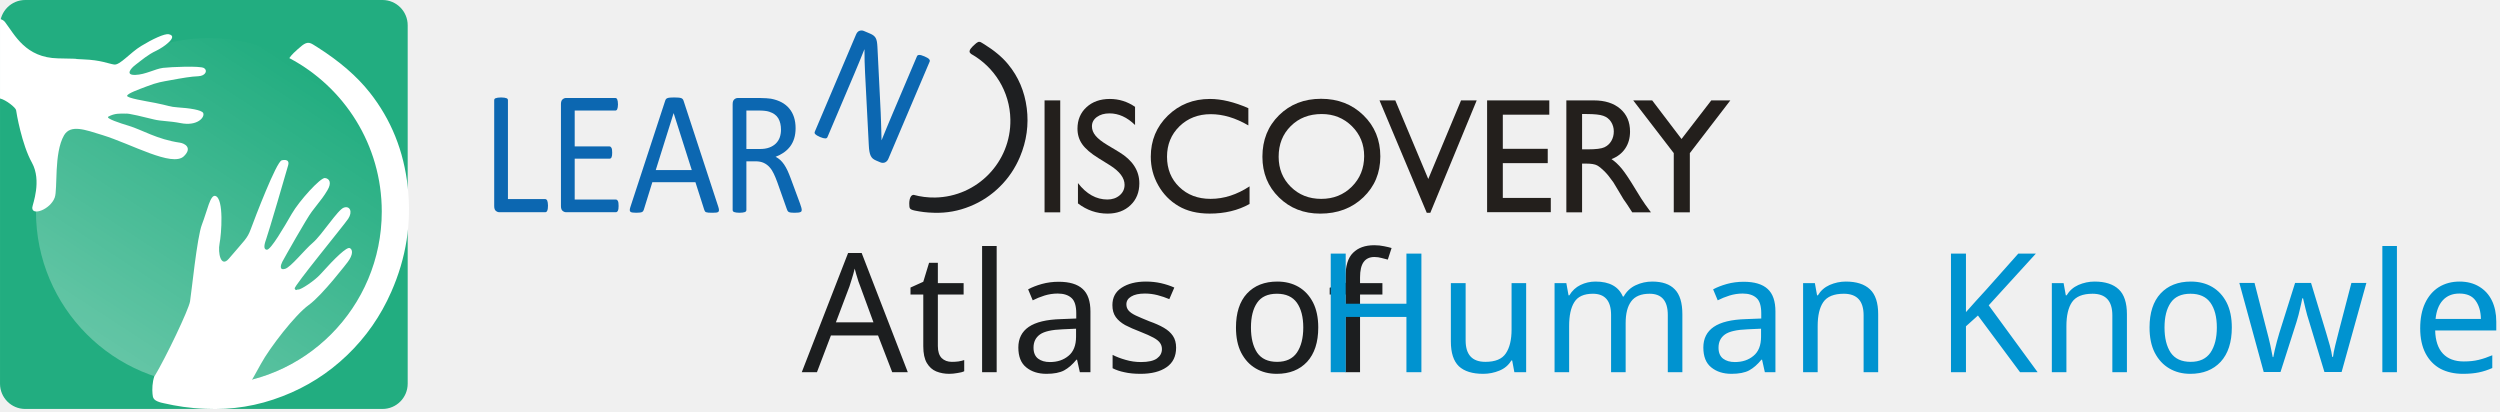
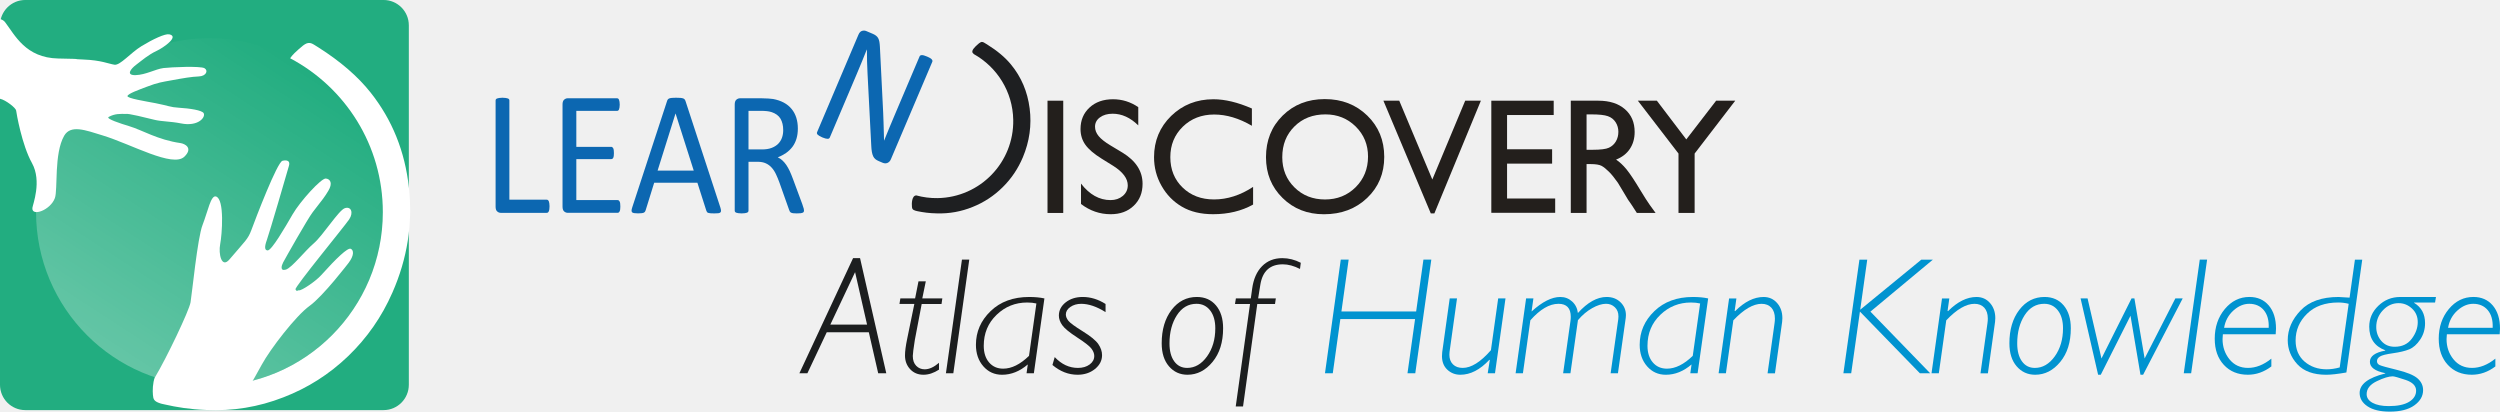
- <svg xmlns="http://www.w3.org/2000/svg" xmlns:xlink="http://www.w3.org/1999/xlink" version="1.1" id="Layer_1" x="0px" y="0px" width="195.598px" height="32.221px" viewBox="-4.497 -4.532 195.598 32.221" enable-background="new -4.497 -4.532 195.598 32.221" xml:space="preserve">
-   <symbol id="Atlas" viewBox="-11.504 -11.468 23.008 22.935">
+ <svg xmlns="http://www.w3.org/2000/svg" xmlns:xlink="http://www.w3.org/1999/xlink" version="1.1" id="Layer_1" x="0px" y="0px" width="195.045px" height="32.114px" viewBox="-4.496 -4.532 195.045 32.114" enable-background="new -4.496 -4.532 195.045 32.114" xml:space="preserve">
+   <symbol id="Atlas" viewBox="-11.504 -11.468 23.008 22.936">
    <g>
-       <path fill="#22AD80" d="M-11.504-10.047c0-0.783,0.635-1.418,1.418-1.418h20.098c0.783,0,1.418,0.635,1.418,1.418v20.098    c0,0.781-0.635,1.416-1.418,1.416h-20.098c-0.783,0-1.418-0.635-1.418-1.416V-10.047z" />
+       <path fill="#22AD80" d="M-11.504-10.046c0-0.783,0.635-1.418,1.418-1.418h20.098c0.783,0,1.418,0.635,1.418,1.418v20.098    c0,0.781-0.635,1.416-1.418,1.416h-20.098c-0.783,0-1.418-0.635-1.418-1.416V-10.046z" />
    </g>
-     <path id="Around_Globe_8_" display="none" fill="none" stroke="#FFFFFF" stroke-width="0.75" stroke-miterlimit="10" d="   M0.246,9.332c-5.363,0-9.727-4.363-9.727-9.727s4.363-9.729,9.727-9.729c5.362,0,9.726,4.363,9.726,9.729   C9.972,4.969,5.607,9.332,0.246,9.332z" />
-     <path id="Around_Globe_7_" display="none" fill="#FFFFFF" d="M0.246-10.621c-5.64,0-10.227,4.588-10.227,10.229   c0,5.639,4.587,10.227,10.227,10.227c5.638,0,10.226-4.586,10.226-10.227S5.884-10.621,0.246-10.621z M0.246,9.332   c-5.363,0-9.727-4.363-9.727-9.727s4.363-9.729,9.727-9.729c5.362,0,9.726,4.363,9.726,9.729C9.972,4.969,5.607,9.332,0.246,9.332z   " />
-     <linearGradient id="Around_Globe_1_" gradientUnits="userSpaceOnUse" x1="5.542" y1="7.76" x2="-5.051" y2="-8.551">
+     <path id="Around_Globe_3_" display="none" fill="none" stroke="#FFFFFF" stroke-width="0.75" stroke-miterlimit="10" d="   M0.246,9.333c-5.363,0-9.727-4.363-9.727-9.727c0-5.364,4.363-9.729,9.727-9.729c5.362,0,9.726,4.363,9.726,9.729   C9.972,4.97,5.607,9.333,0.246,9.333z" />
+     <path id="Around_Globe_2_" display="none" fill="#FFFFFF" d="M0.246-10.62c-5.64,0-10.227,4.588-10.227,10.229   c0,5.639,4.587,10.227,10.227,10.227c5.638,0,10.226-4.586,10.226-10.227C10.472-6.032,5.884-10.62,0.246-10.62z M0.246,9.333   c-5.363,0-9.727-4.363-9.727-9.727c0-5.364,4.363-9.729,9.727-9.729c5.362,0,9.726,4.363,9.726,9.729   C9.972,4.97,5.607,9.333,0.246,9.333z" />
+     <linearGradient id="Around_Globe_4_" gradientUnits="userSpaceOnUse" x1="5.542" y1="7.761" x2="-5.051" y2="-8.551">
      <stop offset="0" style="stop-color:#FFFFFF;stop-opacity:0" />
      <stop offset="1" style="stop-color:#FFFFFF" />
    </linearGradient>
-     <path id="Around_Globe_6_" opacity="0.3" fill="url(#Around_Globe_1_)" d="M0.246,9.332c-5.363,0-9.727-4.363-9.727-9.727   s4.363-9.729,9.727-9.729c5.362,0,9.726,4.363,9.726,9.729C9.972,4.969,5.607,9.332,0.246,9.332z" />
-     <path id="Left_Hand_2_" fill="#FFFFFF" d="M-11.504,10.398V5.945c0.332-0.074,0.887-0.514,0.905-0.656   c0.017-0.146,0.319-1.924,0.89-2.943c0.568-1.023,0.035-2.338,0.021-2.51c-0.038-0.504,1.021-0.117,1.264,0.557   c0.17,0.475-0.056,2.492,0.522,3.486c0.368,0.625,1.177,0.316,2.153,0.016c1.627-0.496,3.938-1.82,4.59-1.188   c0.505,0.49,0.019,0.723-0.217,0.758c-1.301,0.186-2.123,0.721-2.9,0.953c-0.451,0.135-1.311,0.412-1.131,0.51   C-5.055,5.119-4.76,5.102-4.4,5.094c0,0-0.048,0.074,1.559-0.326c0.409-0.102,0.883-0.082,1.488-0.203   c0.964-0.193,1.391,0.34,1.277,0.568c-0.086,0.17-0.776,0.271-1.422,0.312c-0.432,0.023-0.569,0.113-1.273,0.25   C-3.311,5.799-4.391,5.967-4.353,6.1c0.039,0.135,0.642,0.346,1.075,0.512c0.643,0.25,0.934,0.277,1.298,0.346   c0.8,0.146,1.212,0.217,1.632,0.234c0.42,0.02,0.538,0.334,0.314,0.461c-0.223,0.129-1.84,0.061-2.299,0.008   c-0.457-0.059-0.986-0.377-1.562-0.395S-4.156,7.629-3.873,7.84c0.341,0.254,0.67,0.555,1.168,0.787   c0.354,0.164,1.287,0.801,0.693,0.92c-0.228,0.047-0.912-0.271-1.549-0.658c-0.635-0.387-1.199-1.09-1.523-1.041   C-5.407,7.895-5.826,8.1-6.812,8.137c-0.984,0.037,0.41,0.021-1.426,0.057s-2.434,1.32-2.985,2.037   C-11.273,10.295-11.373,10.377-11.504,10.398z" />
-     <path id="Right_Hand_2_" fill="#FFFFFF" d="M2.076-10.855c0,0,0.611,1.025,1.101,1.924C3.664-8.037,5.099-6.184,5.86-5.639   c0.765,0.545,2.197,2.414,2.197,2.414C8.369-2.811,8.343-2.52,8.172-2.445c-0.17,0.076-0.799-0.52-1.661-1.477   C6.199-4.268,5.42-4.787,5.274-4.768C5.172-4.756,5.158-4.873,5.072-4.713c-0.062,0.119,2.743,3.516,3.01,3.91   c0.265,0.395,0.099,0.748-0.246,0.627C7.494-0.293,6.607-1.709,6.093-2.145C5.61-2.553,4.863-3.512,4.531-3.609   c-0.334-0.098-0.248,0.217-0.152,0.4S5.774-0.73,6.041-0.395c0.603,0.77,0.66,0.842,0.871,1.189c0.26,0.43,0.117,0.662-0.137,0.691   C6.521,1.514,5.33,0.207,4.908-0.523c-0.423-0.73-1.175-2.025-1.4-2.014C3.357-2.525,3.31-2.379,3.465-1.955   c0.152,0.424,1.129,3.752,1.242,4.158c0.111,0.406-0.363,0.273-0.363,0.273C4.049,2.414,2.828-0.77,2.601-1.387   C2.402-1.922,2.26-1.992,1.369-3.039C0.92-3.568,0.744-2.713,0.847-2.188c0.104,0.521,0.258,2.52-0.235,2.668   C0.322,0.566,0.162-0.334-0.145-1.123c-0.279-0.713-0.589-3.846-0.669-4.314c-0.08-0.471-1.347-3.115-1.997-4.195v-0.717   L2.076-10.855z" />
-     <path id="D_2_" fill="#FFFFFF" d="M11.434,0.977c-0.221,2.021-0.936,3.789-2.146,5.312c-0.715,0.9-1.691,1.742-2.932,2.527   c-0.078,0.051-0.156,0.1-0.254,0.158c-0.309,0.193-0.479,0.07-0.859-0.268C5.127,8.604,4.906,8.41,4.771,8.209   c3.092-1.629,5.2-4.869,5.2-8.604c0-5.373-4.354-9.729-9.726-9.729c-1.07,0-2.098,0.18-3.061,0.498   c-0.125-0.318-0.132-0.758-0.109-0.992c0.021-0.221,0.043-0.35,0.396-0.465c0.07-0.023,0.066-0.023,0.247-0.062   c0.676-0.156,1.446-0.279,2.33-0.311c1.499-0.072,2.946,0.162,4.341,0.705c1.361,0.52,2.574,1.287,3.634,2.301   s1.888,2.197,2.485,3.555C11.348-2.996,11.656-1.037,11.434,0.977z" />
+     <path id="Around_Globe_1_" opacity="0.3" fill="url(#Around_Globe_4_)" enable-background="new    " d="M0.246,9.333   c-5.363,0-9.727-4.363-9.727-9.727c0-5.364,4.363-9.729,9.727-9.729c5.362,0,9.726,4.363,9.726,9.729   C9.972,4.97,5.607,9.333,0.246,9.333z" />
+     <path id="Left_Hand_1_" fill="#FFFFFF" d="M-11.504,10.399V5.946c0.332-0.074,0.887-0.515,0.905-0.656   c0.017-0.146,0.319-1.924,0.89-2.943c0.568-1.022,0.035-2.338,0.021-2.51C-9.726-0.667-8.667-0.28-8.424,0.394   c0.17,0.476-0.056,2.492,0.522,3.486c0.368,0.625,1.177,0.316,2.153,0.016c1.627-0.495,3.938-1.819,4.59-1.188   c0.505,0.49,0.019,0.723-0.217,0.758c-1.301,0.187-2.123,0.721-2.9,0.953c-0.451,0.135-1.311,0.412-1.131,0.51   C-5.055,5.12-4.76,5.103-4.4,5.095c0,0-0.048,0.074,1.559-0.326c0.409-0.102,0.883-0.082,1.488-0.202   c0.964-0.193,1.391,0.34,1.277,0.567c-0.086,0.17-0.776,0.271-1.422,0.312c-0.432,0.022-0.569,0.112-1.273,0.25   c-0.54,0.104-1.62,0.271-1.582,0.404c0.039,0.136,0.642,0.347,1.075,0.513c0.643,0.25,0.934,0.276,1.298,0.346   c0.8,0.146,1.212,0.217,1.632,0.234c0.42,0.02,0.538,0.334,0.314,0.461c-0.223,0.129-1.84,0.061-2.299,0.008   c-0.457-0.06-0.986-0.377-1.562-0.396C-4.471,7.249-4.156,7.63-3.873,7.841c0.341,0.254,0.67,0.555,1.168,0.787   c0.354,0.164,1.287,0.801,0.693,0.92C-2.24,9.595-2.924,9.277-3.561,8.89C-4.196,8.503-4.76,7.8-5.084,7.849   c-0.323,0.047-0.742,0.252-1.728,0.289c-0.984,0.037,0.41,0.021-1.426,0.058c-1.836,0.036-2.434,1.319-2.985,2.037   C-11.273,10.296-11.373,10.378-11.504,10.399z" />
+     <path id="Right_Hand_1_" fill="#FFFFFF" d="M2.076-10.854c0,0,0.611,1.025,1.101,1.925C3.664-8.036,5.099-6.183,5.86-5.638   c0.765,0.545,2.197,2.414,2.197,2.414C8.369-2.81,8.343-2.519,8.172-2.444c-0.17,0.076-0.799-0.52-1.661-1.477   C6.199-4.267,5.42-4.786,5.274-4.767C5.172-4.755,5.158-4.872,5.072-4.712c-0.062,0.119,2.743,3.516,3.01,3.91   c0.265,0.395,0.099,0.748-0.246,0.627C7.494-0.292,6.607-1.708,6.093-2.144C5.61-2.552,4.863-3.511,4.531-3.608   c-0.334-0.098-0.248,0.218-0.152,0.4c0.096,0.183,1.395,2.479,1.662,2.814c0.603,0.77,0.66,0.842,0.871,1.188   c0.26,0.43,0.117,0.662-0.137,0.691C6.521,1.515,5.33,0.208,4.908-0.522c-0.423-0.729-1.175-2.024-1.4-2.014   C3.357-2.524,3.31-2.378,3.465-1.954C3.617-1.53,4.594,1.798,4.707,2.204C4.818,2.61,4.344,2.477,4.344,2.477   C4.049,2.415,2.828-0.769,2.601-1.386C2.402-1.921,2.26-1.991,1.369-3.038C0.92-3.567,0.744-2.712,0.847-2.188   c0.104,0.521,0.258,2.521-0.235,2.669c-0.29,0.086-0.45-0.814-0.757-1.604c-0.279-0.713-0.589-3.846-0.669-4.313   c-0.08-0.472-1.347-3.115-1.997-4.195v-0.717L2.076-10.854z" />
+     <path id="D_1_" fill="#FFFFFF" d="M11.434,0.978c-0.221,2.021-0.936,3.789-2.146,5.312c-0.715,0.9-1.691,1.742-2.932,2.527   C6.278,8.868,6.2,8.917,6.102,8.975c-0.309,0.193-0.479,0.07-0.859-0.268C5.127,8.604,4.906,8.411,4.771,8.21   c3.092-1.629,5.2-4.869,5.2-8.604c0-5.373-4.354-9.729-9.726-9.729c-1.07,0-2.098,0.18-3.061,0.498   c-0.125-0.318-0.132-0.758-0.109-0.992c0.021-0.221,0.043-0.35,0.396-0.465c0.07-0.023,0.066-0.023,0.247-0.062   c0.676-0.156,1.446-0.279,2.33-0.312c1.499-0.072,2.946,0.162,4.341,0.705c1.361,0.52,2.574,1.287,3.634,2.301   c1.06,1.015,1.888,2.197,2.485,3.556C11.348-2.995,11.656-1.036,11.434,0.978z" />
  </symbol>
-   <symbol id="Logo" viewBox="-42.827 -6.346 85.654 12.691">
-     <g id="_x2D_23_xB0__3_">
+   <symbol id="Logo" viewBox="-42.828 -6.346 85.656 12.69">
+     <g id="_x2D_23_xB0__1_">
      <g>
-         <path fill="#0C67B1" d="M-39.102-5.792c0-0.08-0.005-0.149-0.013-0.203c-0.007-0.057-0.02-0.103-0.036-0.142     c-0.016-0.038-0.037-0.066-0.061-0.086c-0.025-0.018-0.053-0.026-0.087-0.026h-3.174c-0.085,0-0.166,0.03-0.242,0.094     c-0.077,0.062-0.114,0.175-0.114,0.333v7.329c0,0.033,0.007,0.062,0.021,0.087c0.016,0.023,0.041,0.042,0.078,0.057     c0.038,0.015,0.087,0.027,0.149,0.037c0.064,0.011,0.139,0.016,0.228,0.016c0.092,0,0.169-0.005,0.229-0.016     c0.062-0.01,0.11-0.022,0.148-0.037c0.037-0.015,0.062-0.033,0.078-0.057c0.014-0.025,0.021-0.054,0.021-0.087v-6.845h2.576     c0.034,0,0.062-0.011,0.085-0.028c0.025-0.018,0.044-0.045,0.062-0.078c0.016-0.036,0.027-0.082,0.036-0.139     C-39.107-5.641-39.102-5.71-39.102-5.792z" />
-         <path fill="#0C67B1" d="M-34.209-5.814c0-0.073-0.003-0.14-0.011-0.194c-0.007-0.054-0.021-0.1-0.039-0.137     c-0.018-0.036-0.041-0.062-0.063-0.08c-0.025-0.017-0.05-0.023-0.08-0.023h-3.448c-0.085,0-0.165,0.032-0.24,0.094     c-0.076,0.062-0.114,0.175-0.114,0.333v7.061c0,0.158,0.038,0.27,0.114,0.332c0.075,0.064,0.155,0.096,0.24,0.096h3.409     c0.029,0,0.057-0.009,0.08-0.023c0.024-0.018,0.044-0.044,0.059-0.08c0.014-0.037,0.026-0.083,0.035-0.138     c0.009-0.056,0.015-0.124,0.015-0.204c0-0.074-0.006-0.139-0.015-0.193s-0.021-0.1-0.035-0.135     c-0.015-0.035-0.034-0.06-0.059-0.077c-0.023-0.017-0.051-0.023-0.08-0.023h-2.81v-2.484h2.408c0.03,0,0.058-0.009,0.082-0.027     c0.023-0.02,0.043-0.044,0.061-0.076c0.017-0.033,0.028-0.078,0.036-0.135c0.007-0.058,0.011-0.125,0.011-0.201     c0-0.075-0.004-0.138-0.011-0.19c-0.008-0.054-0.02-0.097-0.036-0.129c-0.018-0.033-0.037-0.057-0.061-0.071     c-0.024-0.014-0.052-0.021-0.082-0.021h-2.408v-2.832h2.849c0.03,0,0.057-0.008,0.08-0.023c0.022-0.018,0.044-0.043,0.063-0.078     c0.019-0.034,0.032-0.078,0.039-0.134C-34.212-5.665-34.209-5.733-34.209-5.814z" />
-         <path fill="#0C67B1" d="M-27.299-5.877c0.028-0.089,0.044-0.162,0.046-0.218c0.002-0.055-0.013-0.096-0.041-0.124     c-0.03-0.028-0.078-0.047-0.147-0.056c-0.069-0.007-0.16-0.012-0.274-0.012c-0.115,0-0.206,0.003-0.275,0.009     c-0.067,0.007-0.119,0.018-0.155,0.03c-0.035,0.014-0.061,0.033-0.078,0.059c-0.016,0.024-0.032,0.055-0.046,0.093l-0.616,1.926     h-2.986l-0.59-1.901c-0.011-0.037-0.024-0.069-0.044-0.096c-0.018-0.025-0.045-0.049-0.08-0.068     c-0.036-0.018-0.086-0.03-0.149-0.037c-0.064-0.009-0.149-0.014-0.253-0.014c-0.107,0-0.194,0.007-0.264,0.016     c-0.069,0.011-0.117,0.03-0.145,0.059c-0.028,0.028-0.04,0.069-0.039,0.125c0.002,0.055,0.019,0.128,0.049,0.217l2.408,7.353     c0.014,0.045,0.033,0.082,0.059,0.111c0.022,0.027,0.059,0.051,0.104,0.066c0.047,0.016,0.105,0.027,0.179,0.033     c0.07,0.007,0.163,0.01,0.273,0.01c0.119,0,0.218-0.003,0.294-0.01c0.078-0.006,0.141-0.018,0.19-0.033     c0.048-0.016,0.084-0.04,0.11-0.07c0.025-0.03,0.046-0.068,0.061-0.113L-27.299-5.877z M-30.393,0.614h-0.005l-1.237-3.944h2.497     L-30.393,0.614z" />
-         <path fill="#0C67B1" d="M-21.518-6.091c0-0.032-0.006-0.062-0.017-0.085c-0.012-0.025-0.035-0.045-0.072-0.061     c-0.038-0.019-0.089-0.029-0.155-0.038c-0.065-0.007-0.154-0.012-0.267-0.012c-0.097,0-0.175,0.005-0.235,0.012     c-0.061,0.009-0.11,0.021-0.147,0.039c-0.037,0.02-0.066,0.045-0.086,0.077c-0.021,0.033-0.037,0.074-0.053,0.122l-0.661,1.866     c-0.076,0.212-0.158,0.407-0.241,0.583c-0.082,0.179-0.182,0.332-0.298,0.46c-0.113,0.128-0.249,0.228-0.404,0.299     c-0.154,0.071-0.341,0.108-0.561,0.108h-0.639v-3.371c0-0.032-0.007-0.062-0.025-0.085c-0.016-0.025-0.042-0.045-0.076-0.06     C-25.49-6.249-25.539-6.26-25.6-6.271c-0.062-0.011-0.139-0.016-0.23-0.016c-0.093,0-0.17,0.005-0.23,0.016     s-0.11,0.021-0.147,0.035c-0.035,0.015-0.062,0.034-0.076,0.06c-0.017,0.022-0.023,0.053-0.023,0.085v7.329     c0,0.158,0.039,0.27,0.114,0.332c0.076,0.064,0.156,0.096,0.242,0.096h1.526c0.182,0,0.331-0.006,0.452-0.016     c0.12-0.01,0.229-0.021,0.324-0.033c0.277-0.053,0.523-0.137,0.737-0.251c0.212-0.114,0.39-0.259,0.534-0.435     c0.146-0.175,0.252-0.376,0.325-0.603c0.071-0.226,0.108-0.477,0.108-0.749c0-0.266-0.033-0.504-0.098-0.714     c-0.064-0.208-0.158-0.395-0.279-0.556c-0.123-0.161-0.269-0.301-0.439-0.42c-0.17-0.117-0.361-0.219-0.571-0.299     c0.119-0.057,0.226-0.13,0.321-0.217c0.097-0.089,0.186-0.192,0.27-0.315c0.083-0.123,0.162-0.264,0.236-0.422     c0.073-0.16,0.147-0.338,0.221-0.539l0.645-1.742c0.052-0.148,0.085-0.25,0.1-0.311C-21.524-6.013-21.518-6.059-21.518-6.091z      M-22.956-0.53c0,0.31-0.062,0.571-0.187,0.787c-0.127,0.213-0.338,0.366-0.634,0.46c-0.093,0.029-0.197,0.051-0.313,0.061     c-0.117,0.014-0.271,0.02-0.459,0.02h-0.805v-2.666h0.933c0.251,0,0.47,0.032,0.653,0.1c0.182,0.068,0.335,0.162,0.457,0.281     c0.121,0.121,0.212,0.262,0.27,0.426C-22.984-0.898-22.956-0.723-22.956-0.53z" />
-         <path fill="#0C67B1" d="M-15.511-2.536c-0.031-0.076-0.069-0.136-0.115-0.178c-0.045-0.043-0.093-0.073-0.145-0.093     c-0.052-0.018-0.103-0.023-0.154-0.02c-0.052,0.003-0.102,0.016-0.148,0.035l-0.29,0.123c-0.092,0.039-0.167,0.084-0.228,0.134     c-0.059,0.05-0.108,0.115-0.147,0.193c-0.039,0.082-0.068,0.182-0.091,0.303c-0.021,0.119-0.036,0.268-0.043,0.443l-0.258,5.001     c-0.015,0.259-0.025,0.528-0.032,0.809c-0.009,0.279-0.011,0.549-0.009,0.811l-0.011,0.005c-0.108-0.274-0.221-0.552-0.337-0.835     c-0.115-0.283-0.232-0.562-0.351-0.841l-1.867-4.399c-0.011-0.024-0.028-0.048-0.053-0.065c-0.025-0.018-0.058-0.027-0.097-0.025     c-0.041,0-0.089,0.009-0.149,0.023c-0.059,0.015-0.132,0.039-0.219,0.076c-0.086,0.038-0.155,0.071-0.207,0.105     c-0.051,0.032-0.09,0.062-0.117,0.089c-0.028,0.026-0.043,0.056-0.046,0.086c-0.006,0.03-0.002,0.06,0.011,0.085l2.854,6.724     c0.063,0.15,0.147,0.241,0.252,0.271c0.104,0.031,0.201,0.027,0.292-0.012l0.435-0.184c0.102-0.043,0.182-0.088,0.242-0.137     c0.062-0.048,0.108-0.105,0.146-0.171c0.036-0.066,0.064-0.149,0.082-0.247c0.018-0.1,0.03-0.219,0.037-0.357l0.192-3.857     c0.013-0.236,0.023-0.466,0.034-0.688c0.011-0.225,0.018-0.444,0.024-0.659c0.006-0.216,0.011-0.428,0.019-0.636     c0.007-0.21,0.012-0.418,0.016-0.628l0.005-0.004c0.12,0.301,0.246,0.61,0.382,0.933c0.133,0.322,0.263,0.63,0.39,0.928     l1.678,3.953c0.011,0.027,0.029,0.047,0.052,0.064c0.025,0.016,0.058,0.025,0.099,0.028c0.041,0.001,0.092-0.005,0.15-0.021     c0.06-0.016,0.132-0.043,0.223-0.081c0.079-0.034,0.146-0.067,0.199-0.099c0.056-0.032,0.095-0.063,0.12-0.094     c0.024-0.031,0.04-0.061,0.046-0.089c0.004-0.028,0.002-0.056-0.011-0.082L-15.511-2.536z" />
+         <path fill="#0C67B1" d="M-39.101-5.792c0-0.08-0.005-0.149-0.013-0.203c-0.007-0.057-0.02-0.103-0.036-0.142     c-0.016-0.038-0.037-0.066-0.061-0.086c-0.025-0.019-0.053-0.026-0.087-0.026h-3.174c-0.085,0-0.166,0.03-0.242,0.094     c-0.077,0.062-0.114,0.175-0.114,0.333v7.329c0,0.033,0.007,0.062,0.021,0.087c0.016,0.023,0.041,0.042,0.078,0.058     c0.038,0.015,0.087,0.026,0.149,0.037c0.064,0.011,0.139,0.016,0.228,0.016c0.092,0,0.169-0.005,0.229-0.016     c0.062-0.011,0.11-0.022,0.148-0.037c0.037-0.016,0.062-0.033,0.078-0.058c0.014-0.024,0.021-0.054,0.021-0.087v-6.845h2.576     c0.034,0,0.062-0.011,0.085-0.028c0.025-0.018,0.044-0.045,0.062-0.078c0.016-0.036,0.027-0.082,0.036-0.139     C-39.106-5.641-39.101-5.71-39.101-5.792z" />
+         <path fill="#0C67B1" d="M-34.208-5.814c0-0.072-0.003-0.14-0.011-0.193c-0.007-0.054-0.021-0.101-0.039-0.137     c-0.018-0.036-0.041-0.062-0.063-0.08c-0.025-0.018-0.05-0.023-0.08-0.023h-3.448c-0.085,0-0.165,0.032-0.24,0.094     c-0.076,0.062-0.114,0.176-0.114,0.333V1.24c0,0.158,0.038,0.27,0.114,0.332c0.075,0.063,0.155,0.096,0.24,0.096h3.409     c0.029,0,0.057-0.009,0.08-0.023c0.024-0.018,0.044-0.044,0.059-0.079c0.014-0.037,0.026-0.083,0.035-0.139     c0.009-0.056,0.015-0.124,0.015-0.204c0-0.073-0.006-0.139-0.015-0.192c-0.009-0.055-0.021-0.101-0.035-0.136     c-0.015-0.034-0.034-0.06-0.059-0.076c-0.023-0.018-0.051-0.023-0.08-0.023h-2.81v-2.484h2.408c0.03,0,0.058-0.009,0.082-0.026     c0.023-0.021,0.043-0.044,0.061-0.076c0.017-0.033,0.028-0.078,0.036-0.135c0.007-0.059,0.011-0.125,0.011-0.201     c0-0.075-0.004-0.138-0.011-0.19c-0.008-0.054-0.02-0.097-0.036-0.129c-0.018-0.033-0.037-0.057-0.061-0.07     c-0.024-0.015-0.052-0.021-0.082-0.021h-2.408v-2.832h2.849c0.03,0,0.057-0.008,0.08-0.022c0.022-0.019,0.044-0.043,0.063-0.078     c0.019-0.034,0.032-0.078,0.039-0.135C-34.211-5.665-34.208-5.733-34.208-5.814z" />
+         <path fill="#0C67B1" d="M-27.298-5.877c0.028-0.089,0.044-0.162,0.046-0.218s-0.013-0.097-0.041-0.124     c-0.03-0.028-0.078-0.047-0.147-0.057c-0.069-0.007-0.16-0.012-0.274-0.012c-0.115,0-0.206,0.003-0.275,0.009     c-0.067,0.007-0.119,0.019-0.155,0.03c-0.035,0.014-0.061,0.033-0.078,0.059c-0.016,0.024-0.032,0.056-0.046,0.094l-0.616,1.926     h-2.986l-0.59-1.901c-0.011-0.037-0.024-0.068-0.044-0.096c-0.018-0.025-0.045-0.049-0.08-0.068     c-0.036-0.018-0.086-0.029-0.149-0.037c-0.064-0.009-0.149-0.014-0.253-0.014c-0.107,0-0.194,0.007-0.264,0.017     c-0.069,0.011-0.117,0.029-0.145,0.059c-0.028,0.028-0.04,0.069-0.039,0.125c0.002,0.055,0.019,0.128,0.049,0.217l2.408,7.354     c0.014,0.045,0.033,0.082,0.059,0.11c0.022,0.027,0.059,0.052,0.104,0.066c0.047,0.016,0.105,0.027,0.179,0.033     c0.07,0.007,0.163,0.01,0.273,0.01c0.119,0,0.218-0.003,0.294-0.01c0.078-0.006,0.141-0.019,0.19-0.033     c0.048-0.017,0.084-0.04,0.11-0.07c0.025-0.03,0.046-0.067,0.061-0.113L-27.298-5.877z M-30.392,0.614h-0.005l-1.237-3.944h2.497     L-30.392,0.614z" />
+         <path fill="#0C67B1" d="M-21.517-6.091c0-0.032-0.006-0.062-0.017-0.085c-0.012-0.025-0.035-0.045-0.072-0.062     c-0.038-0.019-0.089-0.028-0.155-0.038c-0.065-0.007-0.154-0.012-0.267-0.012c-0.097,0-0.175,0.005-0.235,0.012     c-0.061,0.01-0.11,0.021-0.147,0.039c-0.037,0.021-0.066,0.045-0.086,0.077c-0.021,0.033-0.037,0.074-0.053,0.122l-0.661,1.866     c-0.076,0.212-0.158,0.407-0.241,0.583c-0.082,0.179-0.182,0.332-0.298,0.46C-23.862-3-23.998-2.9-24.153-2.829     c-0.154,0.071-0.341,0.108-0.561,0.108h-0.639v-3.371c0-0.032-0.007-0.062-0.025-0.085c-0.016-0.025-0.042-0.045-0.076-0.061     c-0.035-0.012-0.084-0.022-0.145-0.034c-0.062-0.011-0.139-0.016-0.23-0.016c-0.093,0-0.17,0.005-0.23,0.016     c-0.06,0.012-0.11,0.021-0.147,0.035c-0.035,0.016-0.062,0.034-0.076,0.061c-0.017,0.021-0.023,0.053-0.023,0.085v7.329     c0,0.158,0.039,0.27,0.114,0.332c0.076,0.063,0.156,0.096,0.242,0.096h1.526c0.182,0,0.331-0.006,0.452-0.016     c0.12-0.011,0.229-0.021,0.324-0.033c0.277-0.053,0.523-0.137,0.737-0.251c0.212-0.114,0.39-0.259,0.534-0.436     c0.146-0.175,0.252-0.376,0.325-0.603c0.071-0.227,0.108-0.478,0.108-0.749c0-0.266-0.033-0.504-0.098-0.714     c-0.064-0.208-0.158-0.396-0.279-0.557c-0.123-0.16-0.269-0.301-0.439-0.42c-0.17-0.116-0.361-0.219-0.571-0.299     c0.119-0.057,0.226-0.13,0.321-0.217c0.097-0.089,0.186-0.192,0.27-0.315c0.083-0.123,0.162-0.264,0.236-0.422     c0.073-0.16,0.147-0.338,0.221-0.539l0.645-1.741c0.052-0.148,0.085-0.25,0.1-0.312C-21.523-6.013-21.517-6.059-21.517-6.091z      M-22.955-0.53c0,0.311-0.062,0.571-0.187,0.787c-0.127,0.213-0.338,0.366-0.634,0.46c-0.093,0.029-0.197,0.051-0.313,0.062     c-0.117,0.014-0.271,0.02-0.459,0.02h-0.805v-2.666h0.933c0.251,0,0.47,0.032,0.653,0.101c0.182,0.067,0.335,0.161,0.457,0.28     c0.121,0.121,0.212,0.263,0.27,0.427C-22.983-0.898-22.955-0.723-22.955-0.53z" />
+         <path fill="#0C67B1" d="M-15.51-2.536c-0.031-0.076-0.069-0.136-0.115-0.178c-0.045-0.043-0.093-0.073-0.145-0.093     c-0.052-0.019-0.103-0.023-0.154-0.021c-0.052,0.003-0.102,0.017-0.148,0.035l-0.29,0.123c-0.092,0.039-0.167,0.084-0.228,0.134     c-0.059,0.05-0.108,0.115-0.147,0.193c-0.039,0.082-0.068,0.182-0.091,0.303c-0.021,0.119-0.036,0.268-0.043,0.443l-0.258,5.001     c-0.015,0.259-0.025,0.527-0.032,0.809c-0.009,0.279-0.011,0.549-0.009,0.812l-0.011,0.005c-0.108-0.274-0.221-0.553-0.337-0.835     c-0.115-0.283-0.232-0.562-0.351-0.842l-1.867-4.398c-0.011-0.024-0.028-0.048-0.053-0.065s-0.058-0.026-0.097-0.024     c-0.041,0-0.089,0.009-0.149,0.022c-0.059,0.016-0.132,0.039-0.219,0.076c-0.086,0.038-0.155,0.071-0.207,0.105     c-0.051,0.031-0.09,0.062-0.117,0.089c-0.028,0.025-0.043,0.056-0.046,0.086c-0.006,0.03-0.002,0.06,0.011,0.085l2.854,6.724     c0.063,0.15,0.147,0.241,0.252,0.271c0.104,0.031,0.201,0.026,0.292-0.013l0.435-0.184c0.102-0.043,0.182-0.088,0.242-0.137     c0.062-0.048,0.108-0.105,0.146-0.171c0.036-0.066,0.064-0.149,0.082-0.247c0.018-0.101,0.03-0.22,0.037-0.357l0.192-3.856     c0.013-0.236,0.023-0.467,0.034-0.688c0.011-0.225,0.018-0.444,0.024-0.659c0.006-0.216,0.011-0.428,0.019-0.636     c0.007-0.21,0.012-0.418,0.016-0.628l0.005-0.004c0.12,0.301,0.246,0.609,0.382,0.933c0.133,0.322,0.263,0.63,0.39,0.929     l1.678,3.952c0.011,0.027,0.029,0.048,0.052,0.064c0.025,0.016,0.058,0.025,0.099,0.028c0.041,0.001,0.092-0.006,0.15-0.021     c0.06-0.016,0.132-0.043,0.223-0.081c0.079-0.034,0.146-0.066,0.199-0.099c0.056-0.032,0.095-0.063,0.12-0.094     c0.024-0.031,0.04-0.062,0.046-0.09c0.004-0.027,0.002-0.056-0.011-0.082L-15.51-2.536z" />
      </g>
    </g>
-     <g id="Discovery_3_">
-       <path fill="#231F1C" d="M-4.693-6.257h1.087V1.5h-1.087V-6.257z" />
-       <path fill="#231F1C" d="M0.486-2.088l-0.832,0.5c-0.372,0.223-0.644,0.437-0.812,0.64C-1.326-0.745-1.41-0.528-1.41-0.295    c0,0.262,0.114,0.477,0.342,0.644C-0.838,0.517-0.547,0.6-0.19,0.6c0.63,0,1.22-0.269,1.768-0.806v1.26    C1.047,1.417,0.465,1.6-0.169,1.6c-0.664,0-1.205-0.191-1.618-0.572c-0.416-0.381-0.625-0.878-0.625-1.488    c0-0.405,0.11-0.767,0.33-1.078c0.221-0.313,0.589-0.631,1.108-0.954l0.826-0.513c0.667-0.424,1-0.872,1-1.344    c0-0.292-0.112-0.534-0.34-0.729c-0.227-0.192-0.509-0.29-0.851-0.29c-0.772,0-1.453,0.381-2.04,1.139v-1.409    c0.616-0.47,1.301-0.707,2.051-0.707c0.653,0,1.184,0.194,1.591,0.584c0.409,0.389,0.612,0.894,0.612,1.515    C1.876-3.373,1.413-2.653,0.486-2.088z" />
-       <path fill="#231F1C" d="M4.643-4.501c-0.566,0.546-0.85,1.247-0.85,2.099c0,0.843,0.288,1.545,0.863,2.107    c0.575,0.559,1.298,0.84,2.168,0.84c0.85,0,1.718-0.26,2.605-0.778v1.194C8.455,1.387,7.566,1.6,6.77,1.6    c-1.157,0-2.129-0.386-2.92-1.154c-0.788-0.771-1.182-1.72-1.182-2.848c0-0.711,0.171-1.373,0.517-1.981    c0.345-0.612,0.813-1.091,1.404-1.438C5.18-6.171,5.9-6.344,6.748-6.344c1.045,0,1.967,0.221,2.764,0.666v1.221    C8.635-5.033,7.735-5.323,6.813-5.323C5.931-5.323,5.208-5.05,4.643-4.501z" />
-       <path fill="#231F1C" d="M14.468,1.611c-1.174,0-2.146-0.381-2.914-1.14c-0.768-0.758-1.151-1.718-1.151-2.874    c0-1.131,0.381-2.068,1.145-2.818c0.764-0.751,1.716-1.125,2.861-1.125c1.2,0,2.195,0.374,2.983,1.125    c0.787,0.75,1.182,1.696,1.182,2.839c0,1.144-0.392,2.096-1.173,2.854C16.621,1.23,15.643,1.611,14.468,1.611z M16.602-4.475    c-0.568-0.566-1.274-0.849-2.122-0.849c-0.845,0-1.548,0.277-2.108,0.833c-0.562,0.555-0.844,1.251-0.844,2.088    c0,0.861,0.279,1.569,0.842,2.125c0.559,0.556,1.272,0.833,2.143,0.833c0.826,0,1.521-0.281,2.09-0.84    c0.567-0.562,0.851-1.254,0.851-2.076C17.452-3.202,17.169-3.907,16.602-4.475z" />
-       <path fill="#231F1C" d="M21.896-3.946L19.611,1.5h-1.095l3.275-7.788h0.247L25.252,1.5h-1.084L21.896-3.946z" />
-       <path fill="#231F1C" d="M27.061-2.848h3.113v0.993h-3.113v2.365h3.222V1.5h-4.31v-7.746h4.413v0.988h-3.325V-2.848L27.061-2.848z" />
-       <path fill="#231F1C" d="M36.286-4.708c-0.42,0.7-0.748,1.191-0.979,1.473c-0.232,0.281-0.47,0.503-0.714,0.665    c0.415,0.164,0.731,0.409,0.952,0.739c0.221,0.329,0.332,0.719,0.332,1.171c0,0.662-0.225,1.188-0.677,1.577    C34.75,1.305,34.138,1.5,33.37,1.5h-1.906v-7.757h1.09v3.377h0.282c0.356,0,0.609-0.043,0.761-0.125    c0.149-0.083,0.318-0.219,0.507-0.407c0.188-0.188,0.394-0.443,0.616-0.762l0.364-0.605l0.337-0.565l0.214-0.307    c0.031-0.044,0.053-0.074,0.063-0.094l0.331-0.512h1.296l-0.404,0.556C36.763-5.479,36.551-5.147,36.286-4.708z M34.1-1.749    c-0.204-0.095-0.582-0.143-1.134-0.143h-0.412v2.447h0.325c0.534,0,0.917-0.041,1.145-0.123c0.231-0.08,0.409-0.219,0.538-0.418    c0.126-0.198,0.19-0.419,0.19-0.664c0-0.247-0.058-0.468-0.173-0.664C34.465-1.508,34.307-1.651,34.1-1.749z" />
-       <path fill="#231F1C" d="M41.507,1.5l-2.062-2.675L37.412,1.5h-1.314l2.809-3.653v-4.104h1.114v4.104L42.827,1.5H41.507z" />
+     <g id="Discovery_1_">
+       <path fill="#231F1C" d="M-4.692-6.257h1.087V1.5h-1.087V-6.257z" />
+       <path fill="#231F1C" d="M0.487-2.088l-0.832,0.5c-0.372,0.223-0.644,0.437-0.812,0.64s-0.252,0.42-0.252,0.653    c0,0.262,0.114,0.477,0.342,0.644C-0.837,0.517-0.546,0.6-0.189,0.6c0.63,0,1.22-0.269,1.768-0.806v1.26    C1.048,1.417,0.466,1.6-0.168,1.6c-0.664,0-1.205-0.19-1.618-0.571C-2.202,0.647-2.411,0.15-2.411-0.46    c0-0.405,0.11-0.767,0.33-1.078c0.221-0.312,0.589-0.631,1.108-0.954l0.826-0.513c0.667-0.424,1-0.872,1-1.344    c0-0.292-0.112-0.534-0.34-0.729c-0.227-0.191-0.509-0.29-0.851-0.29c-0.772,0-1.453,0.381-2.04,1.14v-1.409    c0.616-0.471,1.301-0.707,2.051-0.707c0.653,0,1.184,0.193,1.591,0.584c0.409,0.389,0.612,0.894,0.612,1.515    C1.877-3.373,1.414-2.653,0.487-2.088z" />
+       <path fill="#231F1C" d="M4.644-4.501c-0.566,0.546-0.85,1.247-0.85,2.099c0,0.844,0.288,1.545,0.863,2.107    c0.575,0.559,1.298,0.84,2.168,0.84c0.85,0,1.718-0.26,2.605-0.778v1.194C8.456,1.387,7.567,1.6,6.771,1.6    c-1.157,0-2.129-0.386-2.92-1.153C3.063-0.325,2.669-1.274,2.669-2.402c0-0.711,0.171-1.373,0.517-1.98    C3.531-4.995,3.999-5.474,4.59-5.821c0.591-0.35,1.311-0.522,2.159-0.522c1.045,0,1.967,0.221,2.764,0.666v1.221    C8.636-5.033,7.736-5.323,6.814-5.323C5.932-5.323,5.209-5.05,4.644-4.501z" />
+       <path fill="#231F1C" d="M14.469,1.611c-1.174,0-2.146-0.381-2.914-1.141c-0.768-0.758-1.151-1.718-1.151-2.874    c0-1.131,0.381-2.067,1.145-2.817c0.764-0.751,1.716-1.125,2.861-1.125c1.2,0,2.195,0.374,2.983,1.125    c0.787,0.75,1.182,1.695,1.182,2.839s-0.392,2.096-1.173,2.854C16.622,1.23,15.644,1.611,14.469,1.611z M16.603-4.475    c-0.568-0.566-1.274-0.85-2.122-0.85c-0.845,0-1.548,0.277-2.108,0.833c-0.562,0.556-0.844,1.251-0.844,2.088    c0,0.861,0.279,1.569,0.842,2.125c0.559,0.557,1.272,0.833,2.143,0.833c0.826,0,1.521-0.28,2.09-0.84    c0.567-0.562,0.851-1.254,0.851-2.076C17.453-3.202,17.17-3.907,16.603-4.475z" />
+       <path fill="#231F1C" d="M21.897-3.946L19.612,1.5h-1.095l3.275-7.788h0.247L25.253,1.5h-1.084L21.897-3.946z" />
+       <path fill="#231F1C" d="M27.062-2.848h3.113v0.992h-3.113V0.51h3.222V1.5h-4.31v-7.746h4.413v0.988h-3.325V-2.848L27.062-2.848z" />
+       <path fill="#231F1C" d="M36.287-4.708c-0.42,0.7-0.748,1.191-0.979,1.473c-0.232,0.281-0.47,0.503-0.714,0.665    c0.415,0.164,0.731,0.409,0.952,0.739c0.221,0.329,0.332,0.719,0.332,1.171c0,0.662-0.225,1.188-0.677,1.577    c-0.45,0.388-1.062,0.583-1.83,0.583h-1.906v-7.757h1.09v3.377h0.282c0.356,0,0.609-0.043,0.761-0.125    c0.149-0.083,0.318-0.219,0.507-0.407c0.188-0.188,0.394-0.443,0.616-0.762l0.364-0.605l0.337-0.564l0.214-0.308    c0.031-0.044,0.053-0.073,0.063-0.094l0.331-0.512h1.296l-0.404,0.556C36.764-5.479,36.552-5.147,36.287-4.708z M34.101-1.749    c-0.204-0.095-0.582-0.143-1.134-0.143h-0.412v2.446h0.325c0.534,0,0.917-0.041,1.145-0.123c0.231-0.08,0.409-0.219,0.538-0.418    c0.126-0.197,0.19-0.419,0.19-0.664c0-0.247-0.058-0.468-0.173-0.664C34.466-1.508,34.308-1.651,34.101-1.749z" />
+       <path fill="#231F1C" d="M41.508,1.5l-2.062-2.675L37.413,1.5h-1.314l2.809-3.653v-4.104h1.114v4.104L42.828,1.5H41.508z" />
    </g>
    <g>
-       <path display="none" fill="#1E1F21" d="M-8.925,5.422c-0.013,0.007-0.022,0.014-0.033,0.021C-9.12,5.539-9.049,5.496-8.925,5.422z    " />
-       <path display="none" fill="#1E1F21" d="M-8.925,5.422c0.018-0.011,0.036-0.022,0.054-0.033C-8.302,5.043-8.7,5.285-8.925,5.422z" />
-       <path fill="#1E1F21" d="M-5.927,0.968c-0.148,1.157-0.577,2.167-1.287,3.029c-0.409,0.499-0.963,0.961-1.657,1.392    C-8.928,5.423-8.994,5.462-9.072,5.51C-9.25,5.617-9.347,5.545-9.562,5.346c-0.119-0.109-0.443-0.397-0.287-0.557    c0.023-0.023,0.045-0.047,0.067-0.071c1.596-0.894,2.687-2.585,2.721-4.545c0.051-2.934-2.286-5.353-5.22-5.404    c-0.514-0.009-1.013,0.058-1.484,0.186c-0.003,0-0.007-0.002-0.009-0.002c-0.297-0.021-0.312-0.567-0.286-0.788    c0.014-0.127,0.028-0.201,0.233-0.264c0.041-0.013,0.037-0.013,0.142-0.036c0.391-0.081,0.833-0.144,1.341-0.152    c0.863-0.027,1.69,0.123,2.486,0.448c0.778,0.313,1.467,0.766,2.064,1.358C-7.192-3.889-6.73-3.2-6.398-2.415    C-5.937-1.317-5.779-0.188-5.927,0.968z" />
-       <path display="none" fill="#1E1F21" d="M-8.105-1.643c1.251,2.893-0.023,4.655-1.676,6.36c-0.792,0.445-1.71,0.692-2.684,0.676    c-2.936-0.052-5.272-2.472-5.221-5.406c0.043-2.419,1.696-4.432,3.921-5.033C-11.746-4.893-9.33-4.475-8.105-1.643z" />
+       <path display="none" fill="#1E1F21" d="M-8.924,5.422c-0.013,0.007-0.022,0.014-0.033,0.021C-9.119,5.539-9.048,5.496-8.924,5.422    z" />
+       <path display="none" fill="#1E1F21" d="M-8.924,5.422C-8.906,5.411-8.888,5.4-8.87,5.389C-8.301,5.043-8.699,5.285-8.924,5.422z" />
+       <path fill="#1E1F21" d="M-5.926,0.968c-0.148,1.157-0.577,2.167-1.287,3.029C-7.622,4.496-8.176,4.958-8.87,5.389    C-8.927,5.423-8.993,5.462-9.071,5.51c-0.178,0.107-0.275,0.035-0.49-0.164c-0.119-0.108-0.443-0.396-0.287-0.557    c0.023-0.023,0.045-0.047,0.067-0.071c1.596-0.894,2.687-2.585,2.721-4.545c0.051-2.934-2.286-5.353-5.22-5.404    c-0.514-0.009-1.013,0.059-1.484,0.187c-0.003,0-0.007-0.002-0.009-0.002c-0.297-0.021-0.312-0.567-0.286-0.788    c0.014-0.127,0.028-0.201,0.233-0.264c0.041-0.014,0.037-0.014,0.142-0.036c0.391-0.081,0.833-0.145,1.341-0.152    c0.863-0.027,1.69,0.123,2.486,0.448c0.778,0.312,1.467,0.766,2.064,1.357C-7.191-3.889-6.729-3.2-6.397-2.415    C-5.936-1.317-5.778-0.188-5.926,0.968z" />
+       <path display="none" fill="#1E1F21" d="M-8.104-1.643C-6.853,1.25-8.127,3.012-9.78,4.717c-0.792,0.445-1.71,0.692-2.684,0.676    c-2.936-0.052-5.272-2.472-5.221-5.405c0.043-2.419,1.696-4.433,3.921-5.033C-11.745-4.893-9.329-4.475-8.104-1.643z" />
    </g>
  </symbol>
-   <use xlink:href="#Atlas" width="23.008" height="22.935" x="-11.504" y="-11.468" transform="matrix(1.3908 0 0 -1.3953 11.5034 11.4675)" overflow="visible" />
-   <use xlink:href="#Logo" width="85.654" height="12.691" x="-42.827" y="-6.346" transform="matrix(1.1291 0 0 -1.1291 82.5269 5.0164)" overflow="visible" />
-   <text transform="matrix(1 0 0 1 58.2319 24.5911)">
-     <tspan x="0" y="0" fill="#1C1E1F" font-family="'GillSans-LightItalic'" font-size="13">Atlas of </tspan>
-     <tspan x="40.123" y="0" fill="#0093D0" font-family="'GillSans-LightItalic'" font-size="13">Human Knowledge</tspan>
-   </text>
+   <use xlink:href="#Atlas" width="23.008" height="22.936" x="-11.504" y="-11.468" transform="matrix(1.3908 0 0 -1.3953 11.5032 11.468)" overflow="visible" />
+   <use xlink:href="#Logo" width="85.656" height="12.69" x="-42.828" y="-6.346" transform="matrix(1.1291 0 0 -1.1291 82.5266 5.0178)" overflow="visible" />
+   <g enable-background="new    ">
+     <path fill="#1C1E1F" d="M62.604,15.609l2.046,8.982h-0.631l-0.731-3.199h-3.284l-1.509,3.199H57.87l4.188-8.982H62.604z    M60.284,20.795h2.867L62.216,16.7L60.284,20.795z" />
+     <path fill="#1C1E1F" d="M69.023,18.751l-0.063,0.432h-1.547l-0.535,2.806c-0.106,0.677-0.159,1.094-0.159,1.251   c0,0.33,0.089,0.586,0.267,0.768s0.397,0.273,0.66,0.273c0.351,0,0.724-0.17,1.117-0.508v0.533   c-0.411,0.266-0.814,0.399-1.212,0.399c-0.423,0-0.769-0.144-1.038-0.432c-0.269-0.288-0.403-0.646-0.403-1.073   c0-0.321,0.057-0.755,0.171-1.301l0.558-2.717h-1.161l0.07-0.432h1.15l0.265-1.333h0.57l-0.274,1.333H69.023z" />
+     <path fill="#1C1E1F" d="M71.124,15.724l-1.244,8.867h-0.577l1.25-8.867H71.124z" />
+     <path fill="#1C1E1F" d="M76.987,18.751l-0.823,5.84h-0.571l0.097-0.69c-0.624,0.536-1.292,0.805-2.008,0.805   c-0.588,0-1.075-0.22-1.46-0.66s-0.578-0.999-0.578-1.676c0-1.016,0.381-1.892,1.144-2.628c0.762-0.736,1.764-1.104,3.004-1.104   C76.242,18.637,76.64,18.675,76.987,18.751z M75.785,23.232l0.576-4.087c-0.208-0.051-0.446-0.076-0.717-0.076   c-0.927,0-1.724,0.32-2.39,0.962c-0.667,0.641-1,1.446-1,2.415c0,0.542,0.139,0.975,0.416,1.298   c0.277,0.324,0.644,0.486,1.101,0.486C74.427,24.23,75.098,23.897,75.785,23.232z" />
+     <path fill="#1C1E1F" d="M81.757,19.183v0.635c-0.69-0.432-1.322-0.647-1.898-0.647c-0.33,0-0.613,0.082-0.847,0.245   c-0.235,0.163-0.353,0.358-0.353,0.588c0,0.16,0.066,0.324,0.199,0.492c0.133,0.167,0.506,0.441,1.121,0.821   c0.614,0.38,1.018,0.712,1.213,0.995c0.195,0.284,0.292,0.572,0.292,0.863c0,0.424-0.185,0.784-0.555,1.083   c-0.371,0.298-0.822,0.447-1.355,0.447c-0.707,0-1.36-0.254-1.961-0.762l0.178-0.616c0.529,0.563,1.132,0.845,1.809,0.845   c0.368,0,0.673-0.089,0.914-0.267s0.362-0.4,0.362-0.667c0-0.183-0.072-0.371-0.215-0.565c-0.144-0.195-0.517-0.488-1.121-0.879   c-0.603-0.391-0.992-0.711-1.165-0.961s-0.26-0.497-0.26-0.742c0-0.411,0.178-0.756,0.533-1.035s0.798-0.419,1.327-0.419   C80.587,18.637,81.181,18.819,81.757,19.183z" />
+     <path fill="#1C1E1F" d="M88.879,18.637c0.626,0,1.125,0.22,1.495,0.66c0.37,0.44,0.555,1.034,0.555,1.784   c0,1.083-0.275,1.958-0.825,2.624c-0.55,0.667-1.202,1-1.955,1c-0.584,0-1.065-0.219-1.444-0.657   c-0.379-0.438-0.568-1.037-0.568-1.799c0-1.062,0.257-1.93,0.771-2.604C87.422,18.974,88.079,18.637,88.879,18.637z M88.123,24.172   c0.605,0,1.123-0.3,1.552-0.898c0.429-0.599,0.644-1.329,0.644-2.192c0-0.584-0.133-1.049-0.4-1.394s-0.622-0.518-1.066-0.518   c-0.635,0-1.145,0.297-1.53,0.892s-0.578,1.328-0.578,2.199c0,0.593,0.124,1.06,0.371,1.4C87.365,24.002,87.7,24.172,88.123,24.172   z" />
+     <path fill="#1C1E1F" d="M95.042,18.751l-0.064,0.432h-1.383l-1.112,7.998h-0.57l1.116-7.998h-1.173l0.069-0.432h1.164l0.106-0.762   c0.102-0.749,0.358-1.333,0.771-1.752c0.412-0.419,0.94-0.629,1.583-0.629c0.491,0,0.971,0.121,1.441,0.362l-0.063,0.482   c-0.47-0.241-0.917-0.362-1.341-0.362c-1,0-1.584,0.533-1.754,1.6l-0.17,1.061H95.042z" />
+   </g>
+   <g enable-background="new    ">
+     <path fill="#0093D0" d="M107.172,15.724l-1.251,8.867h-0.608l0.592-4.228h-5.83l-0.59,4.228h-0.609l1.232-8.867h0.615l-0.564,4.043   h5.83l0.568-4.043H107.172z" />
+     <path fill="#0093D0" d="M112.96,18.751l-0.819,5.84h-0.57l0.165-1.034l-0.031-0.02c-0.728,0.778-1.483,1.168-2.267,1.168   c-0.397,0-0.736-0.131-1.016-0.394s-0.418-0.615-0.418-1.061c0-0.102,0.006-0.205,0.019-0.311l0.584-4.189h0.57l-0.581,4.164   c-0.009,0.081-0.014,0.157-0.014,0.229c0,0.317,0.094,0.568,0.279,0.752c0.187,0.185,0.44,0.276,0.762,0.276   c0.664,0,1.397-0.46,2.2-1.381l0.566-4.04H112.96z" />
+     <path fill="#0093D0" d="M115.137,18.751l-0.143,1.019c0.828-0.755,1.574-1.133,2.238-1.133c0.355,0,0.662,0.115,0.92,0.347   c0.258,0.23,0.41,0.532,0.457,0.904c0.754-0.834,1.5-1.251,2.241-1.251c0.44,0,0.801,0.138,1.083,0.413   c0.281,0.274,0.422,0.609,0.422,1.002c0,0.072-0.004,0.143-0.013,0.21l-0.61,4.329h-0.57l0.597-4.228   c0.009-0.072,0.013-0.142,0.013-0.21c0-0.3-0.094-0.539-0.283-0.717c-0.188-0.178-0.415-0.267-0.682-0.267   c-0.322,0-0.684,0.113-1.086,0.34s-0.771,0.538-1.109,0.937l-0.586,4.145h-0.57l0.571-4.068c0.017-0.119,0.025-0.231,0.025-0.337   c0-0.677-0.319-1.016-0.958-1.016c-0.707,0-1.439,0.43-2.195,1.288l-0.58,4.133h-0.57l0.818-5.84H115.137z" />
+     <path fill="#0093D0" d="M128.771,18.751l-0.823,5.84h-0.57l0.097-0.69c-0.624,0.536-1.292,0.805-2.008,0.805   c-0.589,0-1.075-0.22-1.46-0.66s-0.578-0.999-0.578-1.676c0-1.016,0.381-1.892,1.145-2.628c0.762-0.736,1.764-1.104,3.004-1.104   C128.026,18.637,128.424,18.675,128.771,18.751z M127.569,23.232l0.576-4.087c-0.207-0.051-0.446-0.076-0.717-0.076   c-0.928,0-1.725,0.32-2.391,0.962c-0.666,0.641-1,1.446-1,2.415c0,0.542,0.139,0.975,0.416,1.298   c0.277,0.324,0.645,0.486,1.102,0.486C126.211,24.23,126.882,23.897,127.569,23.232z" />
+     <path fill="#0093D0" d="M130.975,18.751l-0.137,0.975l0.037,0.016c0.735-0.736,1.476-1.104,2.221-1.104   c0.427,0,0.777,0.156,1.053,0.47s0.412,0.707,0.412,1.181c0,0.102-0.006,0.201-0.019,0.298l-0.559,4.006h-0.577l0.547-3.923   c0.017-0.123,0.025-0.239,0.025-0.349c0-0.364-0.093-0.646-0.277-0.848c-0.186-0.201-0.439-0.302-0.762-0.302   c-0.654,0-1.389,0.43-2.204,1.288l-0.579,4.133h-0.57l0.818-5.84H130.975z" />
+     <path fill="#0093D0" d="M146.305,15.724l-4.875,4.056l4.666,4.812h-0.805l-4.68-4.816l-0.68,4.816h-0.609l1.251-8.867h0.609   l-0.547,3.907l4.767-3.907H146.305z" />
+     <path fill="#0093D0" d="M147.586,18.751l-0.137,0.975l0.037,0.016c0.736-0.736,1.477-1.104,2.221-1.104   c0.428,0,0.778,0.156,1.053,0.47c0.275,0.313,0.413,0.707,0.413,1.181c0,0.102-0.007,0.201-0.019,0.298l-0.559,4.006h-0.577   l0.546-3.923c0.018-0.123,0.025-0.239,0.025-0.349c0-0.364-0.092-0.646-0.277-0.848c-0.185-0.201-0.438-0.302-0.762-0.302   c-0.653,0-1.389,0.43-2.203,1.288l-0.58,4.133h-0.57l0.818-5.84H147.586z" />
+     <path fill="#0093D0" d="M155.014,18.637c0.627,0,1.125,0.22,1.496,0.66c0.369,0.44,0.555,1.034,0.555,1.784   c0,1.083-0.275,1.958-0.825,2.624c-0.55,0.667-1.202,1-1.955,1c-0.584,0-1.065-0.219-1.444-0.657   c-0.379-0.438-0.568-1.037-0.568-1.799c0-1.062,0.258-1.93,0.771-2.604C153.557,18.974,154.215,18.637,155.014,18.637z    M154.259,24.172c0.604,0,1.122-0.3,1.552-0.898s0.645-1.329,0.645-2.192c0-0.584-0.133-1.049-0.4-1.394   c-0.266-0.345-0.621-0.518-1.066-0.518c-0.635,0-1.145,0.297-1.529,0.892s-0.578,1.328-0.578,2.199c0,0.593,0.125,1.06,0.371,1.4   C153.5,24.002,153.836,24.172,154.259,24.172z" />
+     <path fill="#0093D0" d="M162.824,23.436l2.395-4.685h0.574l-3.088,5.954h-0.206l-0.778-4.603l-2.319,4.603h-0.208l-1.367-5.954   h0.545l1.084,4.685l2.346-4.685h0.225L162.824,23.436z" />
+     <path fill="#0093D0" d="M167.697,15.724l-1.244,8.867h-0.577l1.25-8.867H167.697z" />
+     <path fill="#0093D0" d="M172.711,23.448v0.609c-0.57,0.432-1.182,0.647-1.834,0.647c-0.774,0-1.398-0.256-1.873-0.769   c-0.474-0.512-0.711-1.19-0.711-2.037c0-0.918,0.263-1.691,0.787-2.32c0.525-0.628,1.164-0.942,1.918-0.942   c0.63,0,1.134,0.221,1.51,0.663c0.377,0.442,0.565,1.045,0.565,1.807c0,0.131-0.009,0.279-0.025,0.443h-4.12   c-0.017,0.152-0.025,0.277-0.025,0.375c0,0.609,0.182,1.137,0.543,1.58c0.361,0.445,0.844,0.667,1.444,0.667   C171.504,24.172,172.111,23.931,172.711,23.448z M169.024,21.042h3.479c0.025-0.584-0.102-1.042-0.381-1.374   s-0.658-0.498-1.137-0.498c-0.439,0-0.854,0.178-1.244,0.533C169.352,20.059,169.113,20.505,169.024,21.042z" />
+     <path fill="#0093D0" d="M179.801,15.724l-1.236,8.804c-0.668,0.118-1.193,0.178-1.574,0.178c-0.994,0-1.744-0.271-2.248-0.815   c-0.503-0.544-0.755-1.174-0.755-1.889c0-0.842,0.335-1.613,1.003-2.313c0.669-0.7,1.657-1.051,2.965-1.051   c0.127,0,0.412,0.017,0.857,0.051l0.418-2.964H179.801z M178.043,24.134l0.701-4.964c-0.263-0.067-0.532-0.102-0.808-0.102   c-1.03,0-1.844,0.292-2.44,0.876c-0.596,0.584-0.893,1.28-0.893,2.088c0,0.694,0.232,1.242,0.697,1.645   c0.466,0.402,1.043,0.604,1.733,0.604C177.348,24.281,177.684,24.232,178.043,24.134z" />
+     <path fill="#0093D0" d="M185.553,18.637l-0.07,0.432h-1.637v0.025c0.57,0.343,0.856,0.872,0.856,1.587   c0,0.479-0.127,0.905-0.381,1.282s-0.538,0.63-0.854,0.759s-0.739,0.23-1.27,0.305c-0.531,0.074-0.872,0.16-1.022,0.26   c-0.15,0.099-0.225,0.216-0.225,0.352c0,0.144,0.07,0.247,0.213,0.313c0.142,0.065,0.597,0.191,1.364,0.378   c0.769,0.188,1.297,0.406,1.587,0.658c0.289,0.252,0.435,0.558,0.435,0.918c0,0.465-0.228,0.86-0.683,1.187   s-1.095,0.489-1.92,0.489c-0.744,0-1.322-0.138-1.732-0.413c-0.411-0.275-0.616-0.622-0.616-1.041c0-0.686,0.667-1.192,1.999-1.522   v-0.025c-0.799-0.161-1.199-0.456-1.199-0.883c0-0.437,0.4-0.729,1.199-0.877v-0.025c-0.833-0.309-1.25-0.922-1.25-1.84   c0-0.631,0.236-1.175,0.711-1.632s1.043-0.686,1.707-0.686H185.553z M184.004,25.945c0-0.376-0.277-0.656-0.832-0.841   s-0.885-0.276-0.99-0.276c-0.305,0-0.721,0.127-1.247,0.381c-0.526,0.253-0.79,0.59-0.79,1.009c0,0.283,0.154,0.509,0.463,0.679   c0.31,0.169,0.73,0.254,1.264,0.254c0.689,0,1.218-0.111,1.584-0.333C183.821,26.595,184.004,26.304,184.004,25.945z    M182.639,19.119c-0.465,0-0.872,0.185-1.222,0.552c-0.349,0.369-0.523,0.805-0.523,1.309c0,0.418,0.132,0.78,0.394,1.085   s0.609,0.457,1.041,0.457c0.576,0,1.02-0.207,1.333-0.622s0.47-0.849,0.47-1.301c0-0.428-0.15-0.781-0.451-1.061   C183.38,19.259,183.033,19.119,182.639,19.119z" />
+     <path fill="#0093D0" d="M190.187,23.448v0.609c-0.571,0.432-1.183,0.647-1.835,0.647c-0.773,0-1.398-0.256-1.872-0.769   c-0.474-0.512-0.711-1.19-0.711-2.037c0-0.918,0.263-1.691,0.787-2.32c0.524-0.628,1.163-0.942,1.917-0.942   c0.631,0,1.135,0.221,1.511,0.663s0.565,1.045,0.565,1.807c0,0.131-0.009,0.279-0.025,0.443h-4.12   c-0.017,0.152-0.025,0.277-0.025,0.375c0,0.609,0.181,1.137,0.543,1.58c0.361,0.445,0.843,0.667,1.444,0.667   C188.979,24.172,189.586,23.931,190.187,23.448z M186.498,21.042h3.479c0.025-0.584-0.102-1.042-0.381-1.374   s-0.658-0.498-1.136-0.498c-0.44,0-0.854,0.178-1.244,0.533S186.588,20.505,186.498,21.042z" />
+   </g>
</svg>
